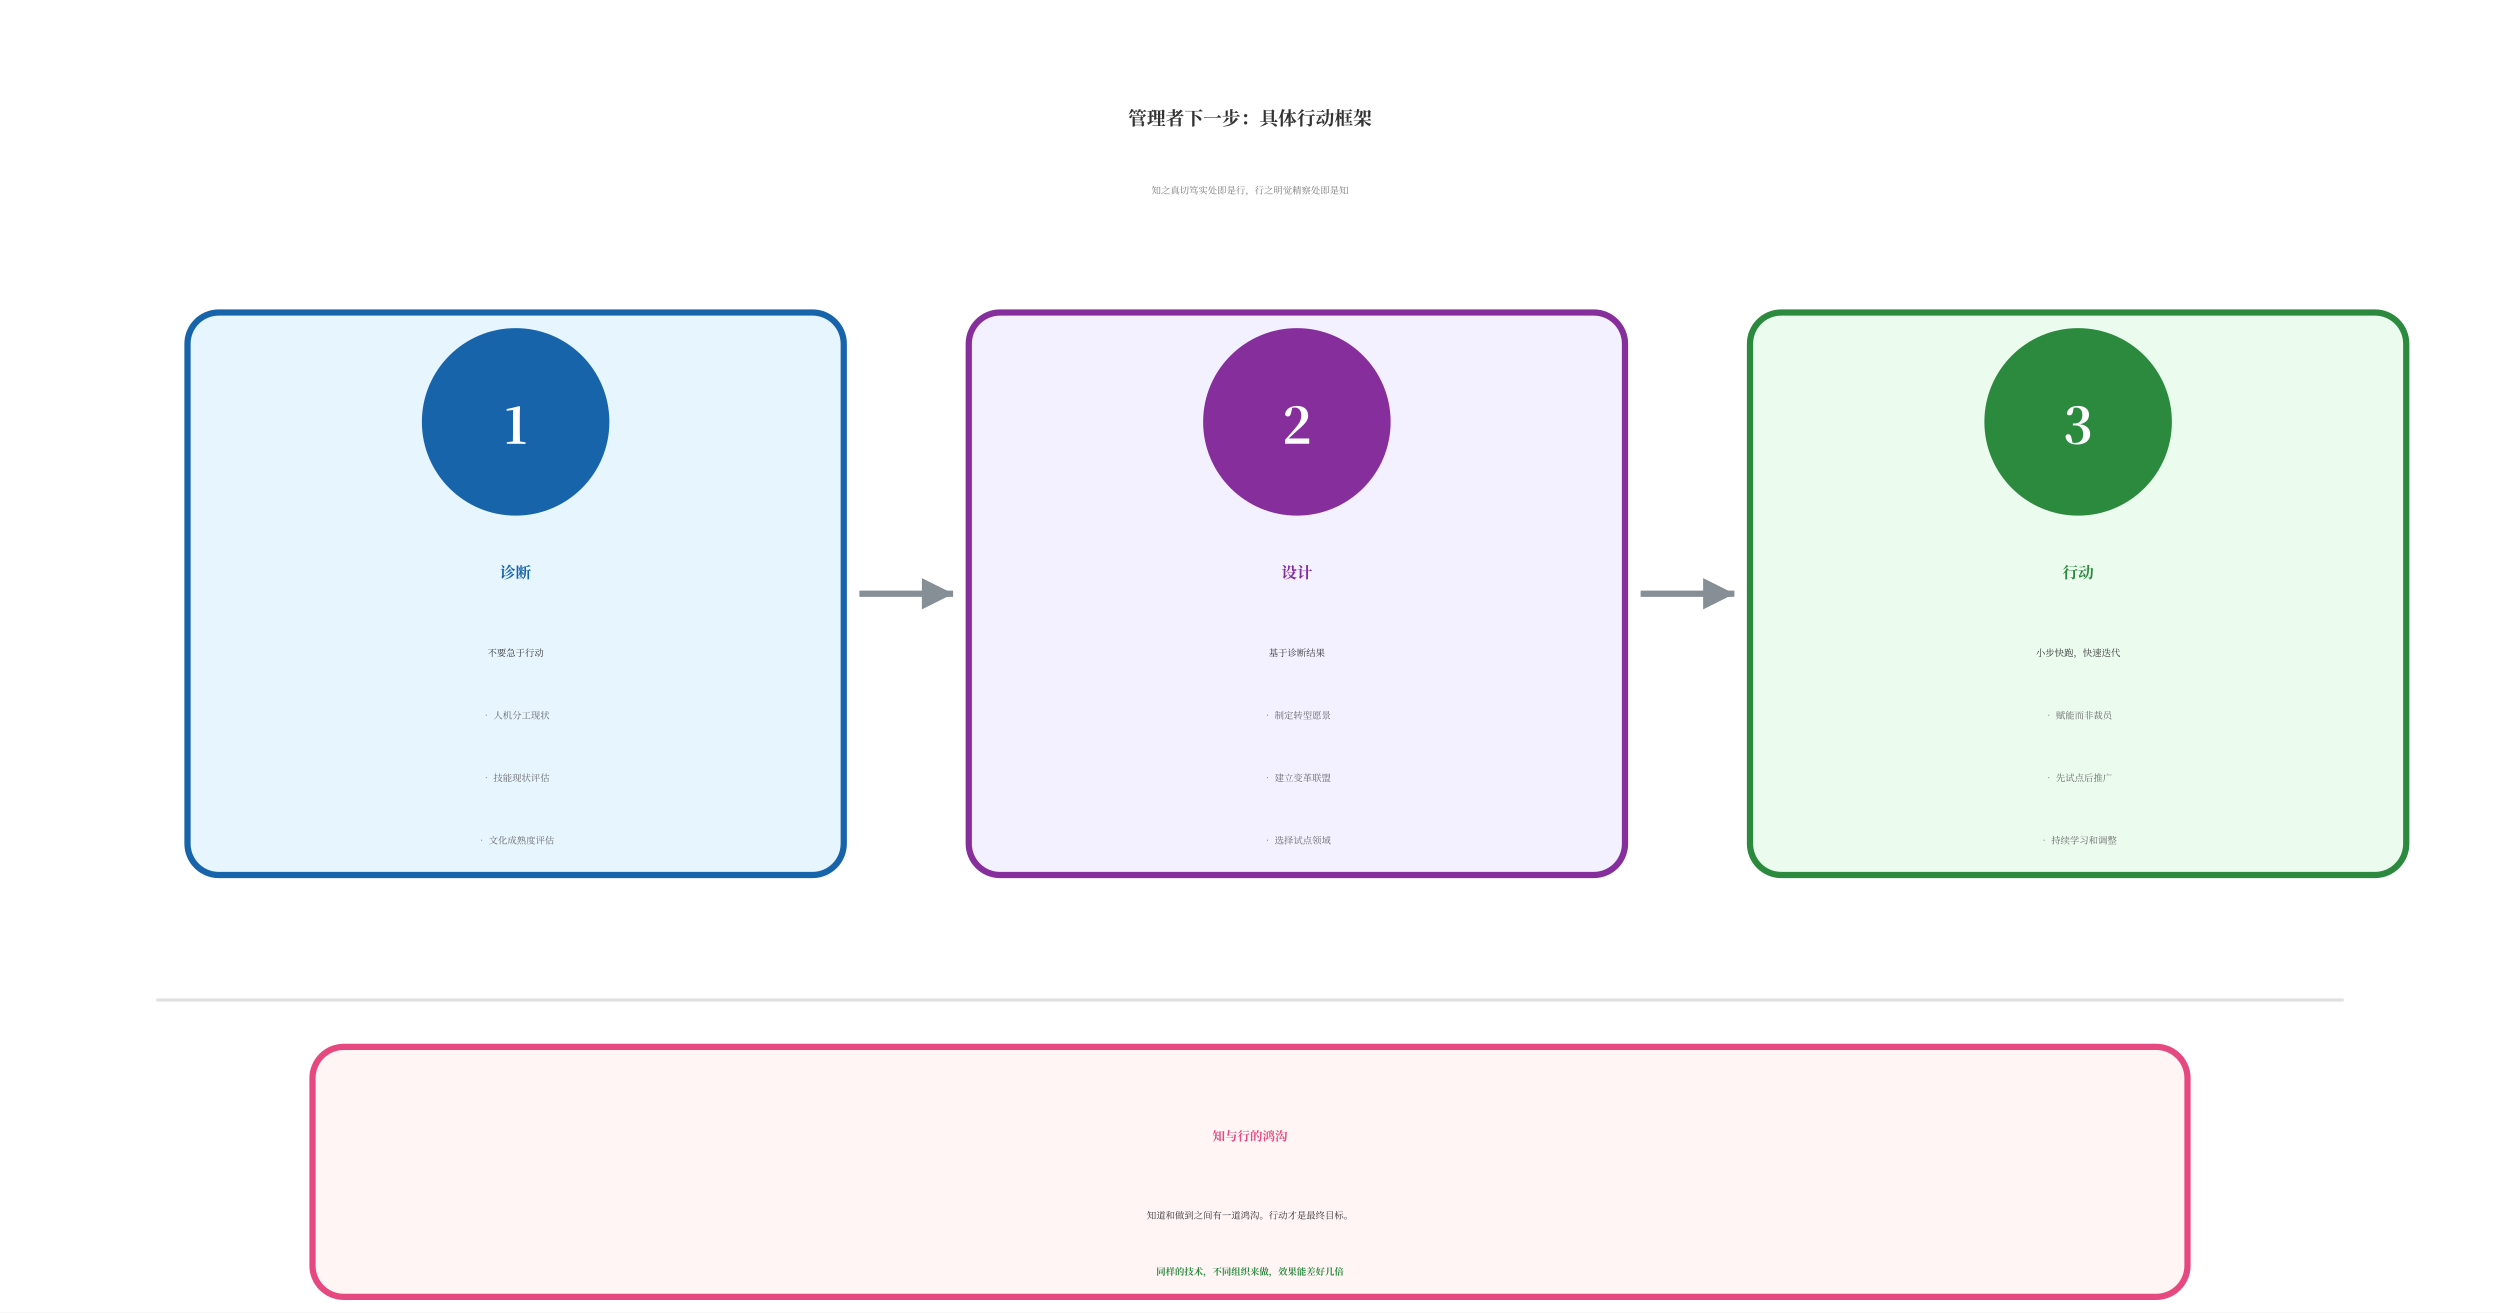
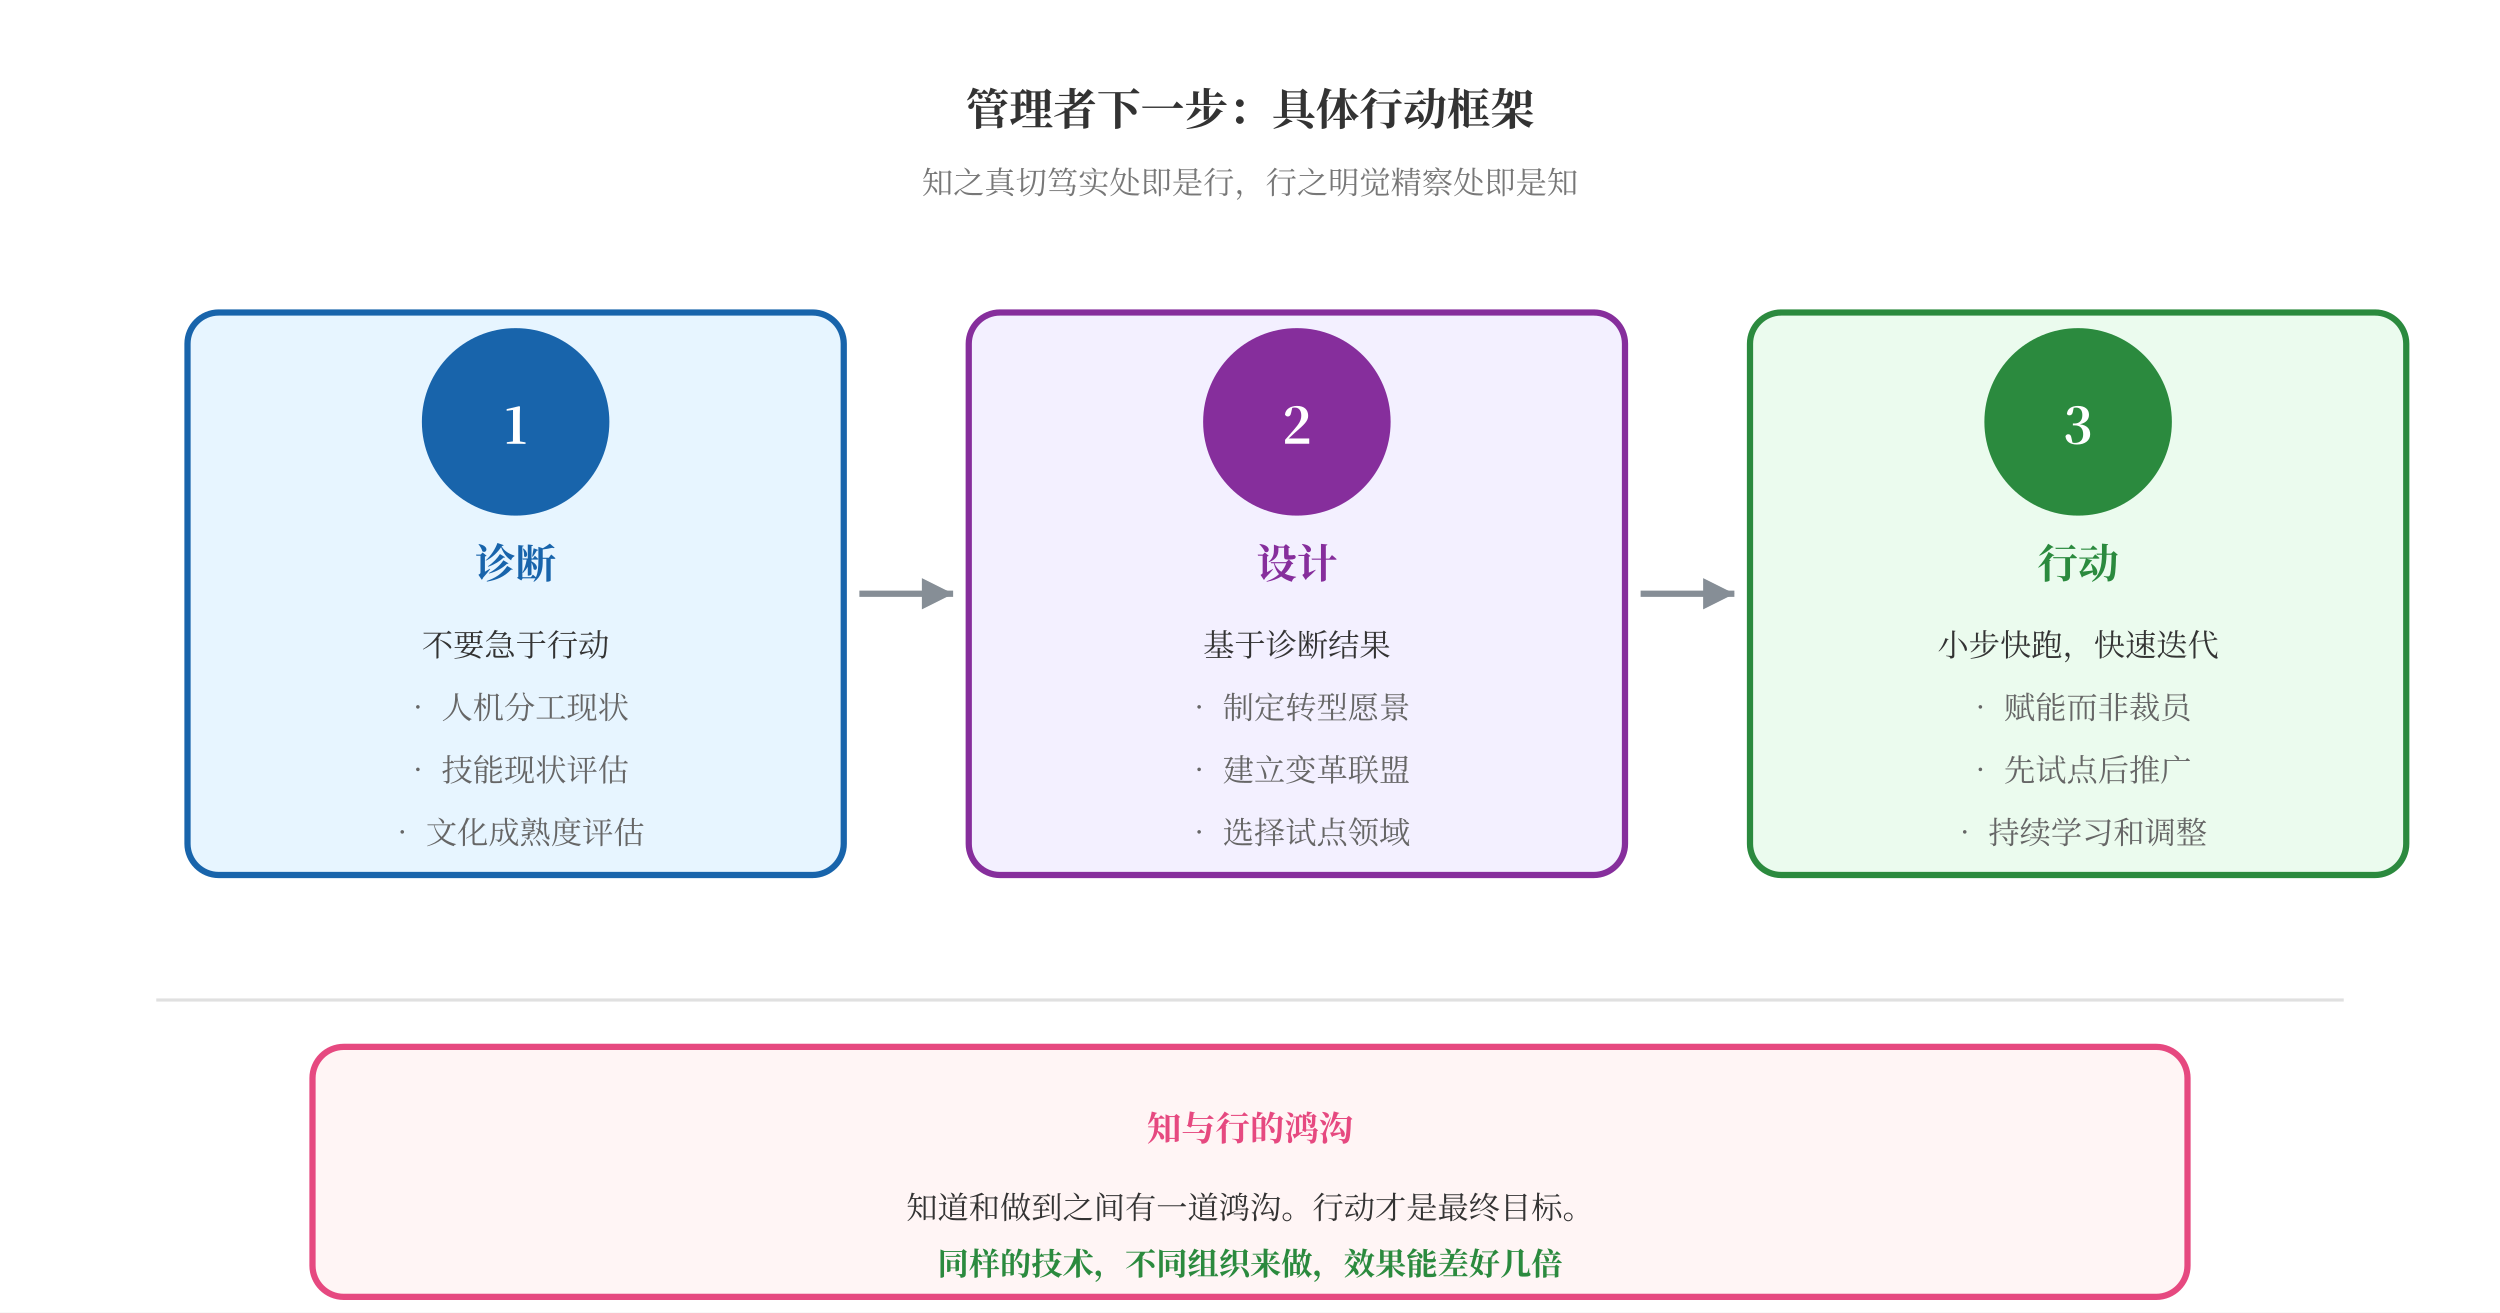
<svg xmlns="http://www.w3.org/2000/svg" viewBox="0 0 800 420" style="font-family: 'Noto Serif CJK SC', serif; background: #fefefe;">
  <rect width="800" height="420" fill="white" />
-   <text x="400" y="40" text-anchor="middle" font-size="6" font-weight="bold" fill="#333">管理者下一步：具体行动框架</text>
-   <text x="400" y="62" text-anchor="middle" font-size="3" fill="#777">知之真切笃实处即是行，行之明觉精察处即是知</text>
+   <text x="400" y="40" text-anchor="middle" font-size="14" font-weight="bold" fill="#333">管理者下一步：具体行动框架</text>
+   <text x="400" y="62" text-anchor="middle" font-size="10" fill="#777">知之真切笃实处即是行，行之明觉精察处即是知</text>
  <rect x="60" y="100" width="210" height="180" rx="10" fill="#e7f5ff" stroke="#1864ab" stroke-width="2" />
  <circle cx="165" cy="135" r="30" fill="#1864ab" />
  <text x="165" y="142" text-anchor="middle" font-size="16" font-weight="bold" fill="white">1</text>
-   <text x="165" y="185" text-anchor="middle" font-size="5" font-weight="bold" fill="#1864ab">诊断</text>
-   <text x="165" y="210" text-anchor="middle" font-size="3" fill="#333">不要急于行动</text>
-   <text x="165" y="230" text-anchor="middle" font-size="3" fill="#666">• 人机分工现状</text>
-   <text x="165" y="250" text-anchor="middle" font-size="3" fill="#666">• 技能现状评估</text>
-   <text x="165" y="270" text-anchor="middle" font-size="3" fill="#666">• 文化成熟度评估</text>
+   <text x="165" y="185" text-anchor="middle" font-size="13" font-weight="bold" fill="#1864ab">诊断</text>
+   <text x="165" y="210" text-anchor="middle" font-size="10" fill="#333">不要急于行动</text>
+   <text x="165" y="230" text-anchor="middle" font-size="10" fill="#666">• 人机分工现状</text>
+   <text x="165" y="250" text-anchor="middle" font-size="10" fill="#666">• 技能现状评估</text>
+   <text x="165" y="270" text-anchor="middle" font-size="10" fill="#666">• 文化成熟度评估</text>
  <path d="M275 190 L305 190" fill="none" stroke="#868e96" stroke-width="2" />
  <polygon points="305,190 295,185 295,195" fill="#868e96" />
  <rect x="310" y="100" width="210" height="180" rx="10" fill="#f3f0ff" stroke="#862e9c" stroke-width="2" />
  <circle cx="415" cy="135" r="30" fill="#862e9c" />
  <text x="415" y="142" text-anchor="middle" font-size="16" font-weight="bold" fill="white">2</text>
-   <text x="415" y="185" text-anchor="middle" font-size="5" font-weight="bold" fill="#862e9c">设计</text>
-   <text x="415" y="210" text-anchor="middle" font-size="3" fill="#333">基于诊断结果</text>
-   <text x="415" y="230" text-anchor="middle" font-size="3" fill="#666">• 制定转型愿景</text>
-   <text x="415" y="250" text-anchor="middle" font-size="3" fill="#666">• 建立变革联盟</text>
-   <text x="415" y="270" text-anchor="middle" font-size="3" fill="#666">• 选择试点领域</text>
+   <text x="415" y="185" text-anchor="middle" font-size="13" font-weight="bold" fill="#862e9c">设计</text>
+   <text x="415" y="210" text-anchor="middle" font-size="10" fill="#333">基于诊断结果</text>
+   <text x="415" y="230" text-anchor="middle" font-size="10" fill="#666">• 制定转型愿景</text>
+   <text x="415" y="250" text-anchor="middle" font-size="10" fill="#666">• 建立变革联盟</text>
+   <text x="415" y="270" text-anchor="middle" font-size="10" fill="#666">• 选择试点领域</text>
  <path d="M525 190 L555 190" fill="none" stroke="#868e96" stroke-width="2" />
  <polygon points="555,190 545,185 545,195" fill="#868e96" />
  <rect x="560" y="100" width="210" height="180" rx="10" fill="#ebfbee" stroke="#2b8a3e" stroke-width="2" />
  <circle cx="665" cy="135" r="30" fill="#2b8a3e" />
  <text x="665" y="142" text-anchor="middle" font-size="16" font-weight="bold" fill="white">3</text>
-   <text x="665" y="185" text-anchor="middle" font-size="5" font-weight="bold" fill="#2b8a3e">行动</text>
-   <text x="665" y="210" text-anchor="middle" font-size="3" fill="#333">小步快跑，快速迭代</text>
-   <text x="665" y="230" text-anchor="middle" font-size="3" fill="#666">• 赋能而非裁员</text>
-   <text x="665" y="250" text-anchor="middle" font-size="3" fill="#666">• 先试点后推广</text>
-   <text x="665" y="270" text-anchor="middle" font-size="3" fill="#666">• 持续学习和调整</text>
+   <text x="665" y="185" text-anchor="middle" font-size="13" font-weight="bold" fill="#2b8a3e">行动</text>
+   <text x="665" y="210" text-anchor="middle" font-size="10" fill="#333">小步快跑，快速迭代</text>
+   <text x="665" y="230" text-anchor="middle" font-size="10" fill="#666">• 赋能而非裁员</text>
+   <text x="665" y="250" text-anchor="middle" font-size="10" fill="#666">• 先试点后推广</text>
+   <text x="665" y="270" text-anchor="middle" font-size="10" fill="#666">• 持续学习和调整</text>
  <line x1="50" y1="320" x2="750" y2="320" stroke="#e0e0e0" stroke-width="1" />
  <rect x="100" y="335" width="600" height="80" rx="10" fill="#fff5f5" stroke="#e64980" stroke-width="2" />
-   <text x="400" y="365" text-anchor="middle" font-size="4" font-weight="bold" fill="#e64980">知与行的鸿沟</text>
-   <text x="400" y="390" text-anchor="middle" font-size="3" fill="#333">知道和做到之间有一道鸿沟。行动才是最终目标。</text>
-   <text x="400" y="408" text-anchor="middle" font-size="3" font-weight="bold" fill="#2b8a3e">同样的技术，不同组织来做，效果能差好几倍</text>
+   <text x="400" y="365" text-anchor="middle" font-size="11" font-weight="bold" fill="#e64980">知与行的鸿沟</text>
+   <text x="400" y="390" text-anchor="middle" font-size="10" fill="#333">知道和做到之间有一道鸿沟。行动才是最终目标。</text>
+   <text x="400" y="408" text-anchor="middle" font-size="10" font-weight="bold" fill="#2b8a3e">同样的技术，不同组织来做，效果能差好几倍</text>
</svg>
